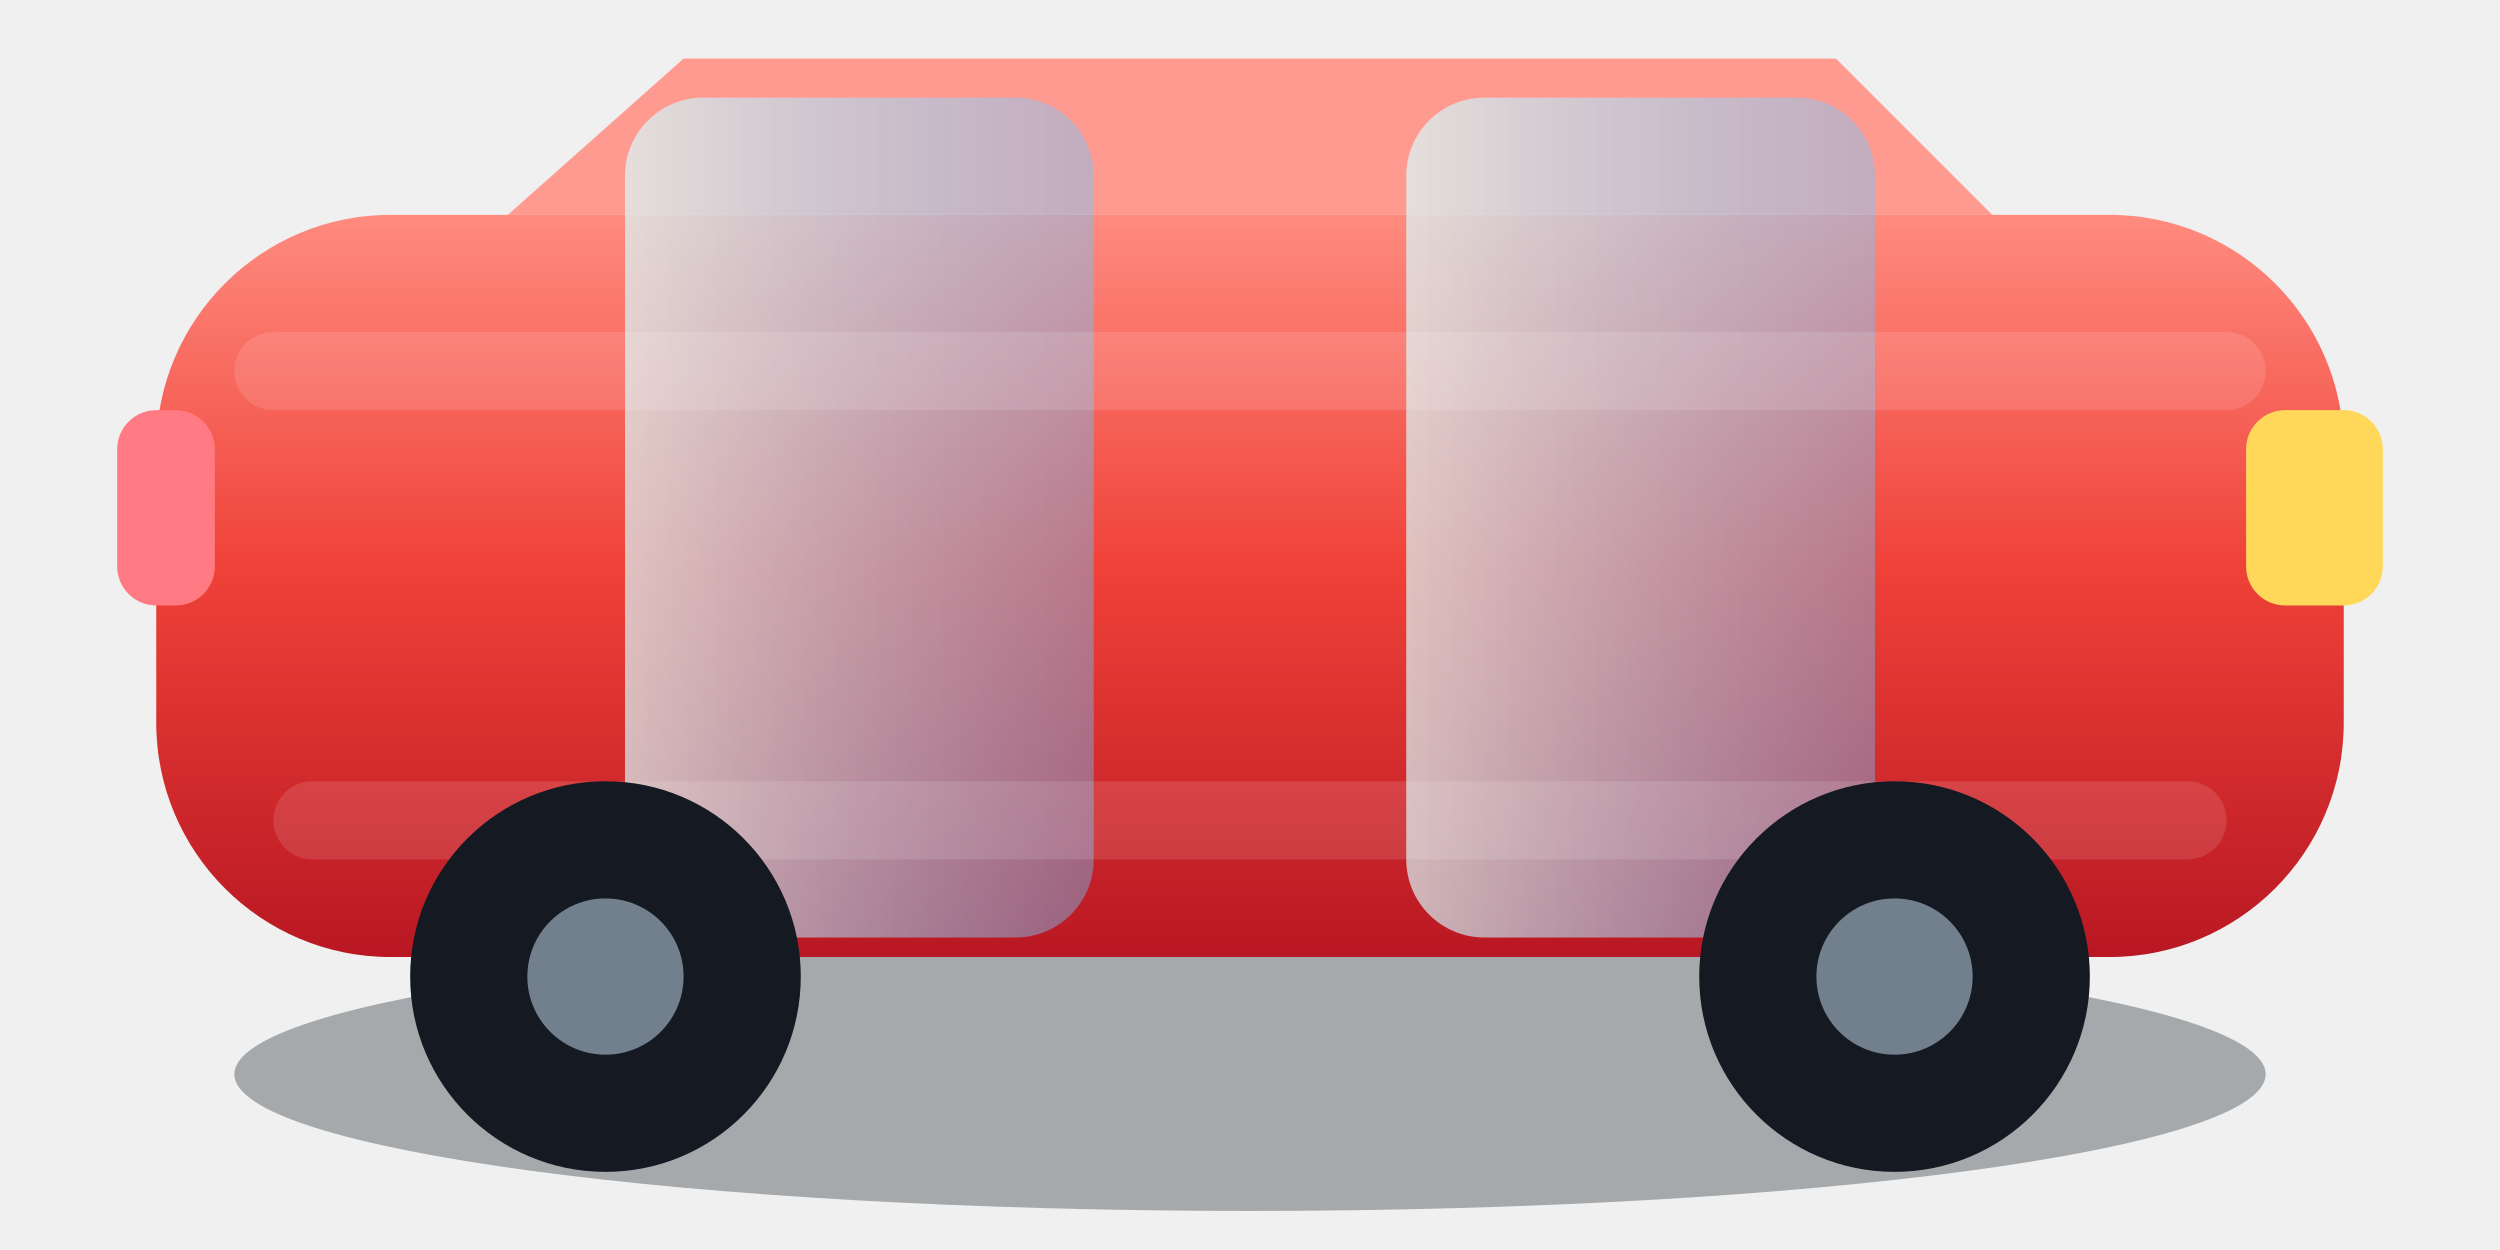
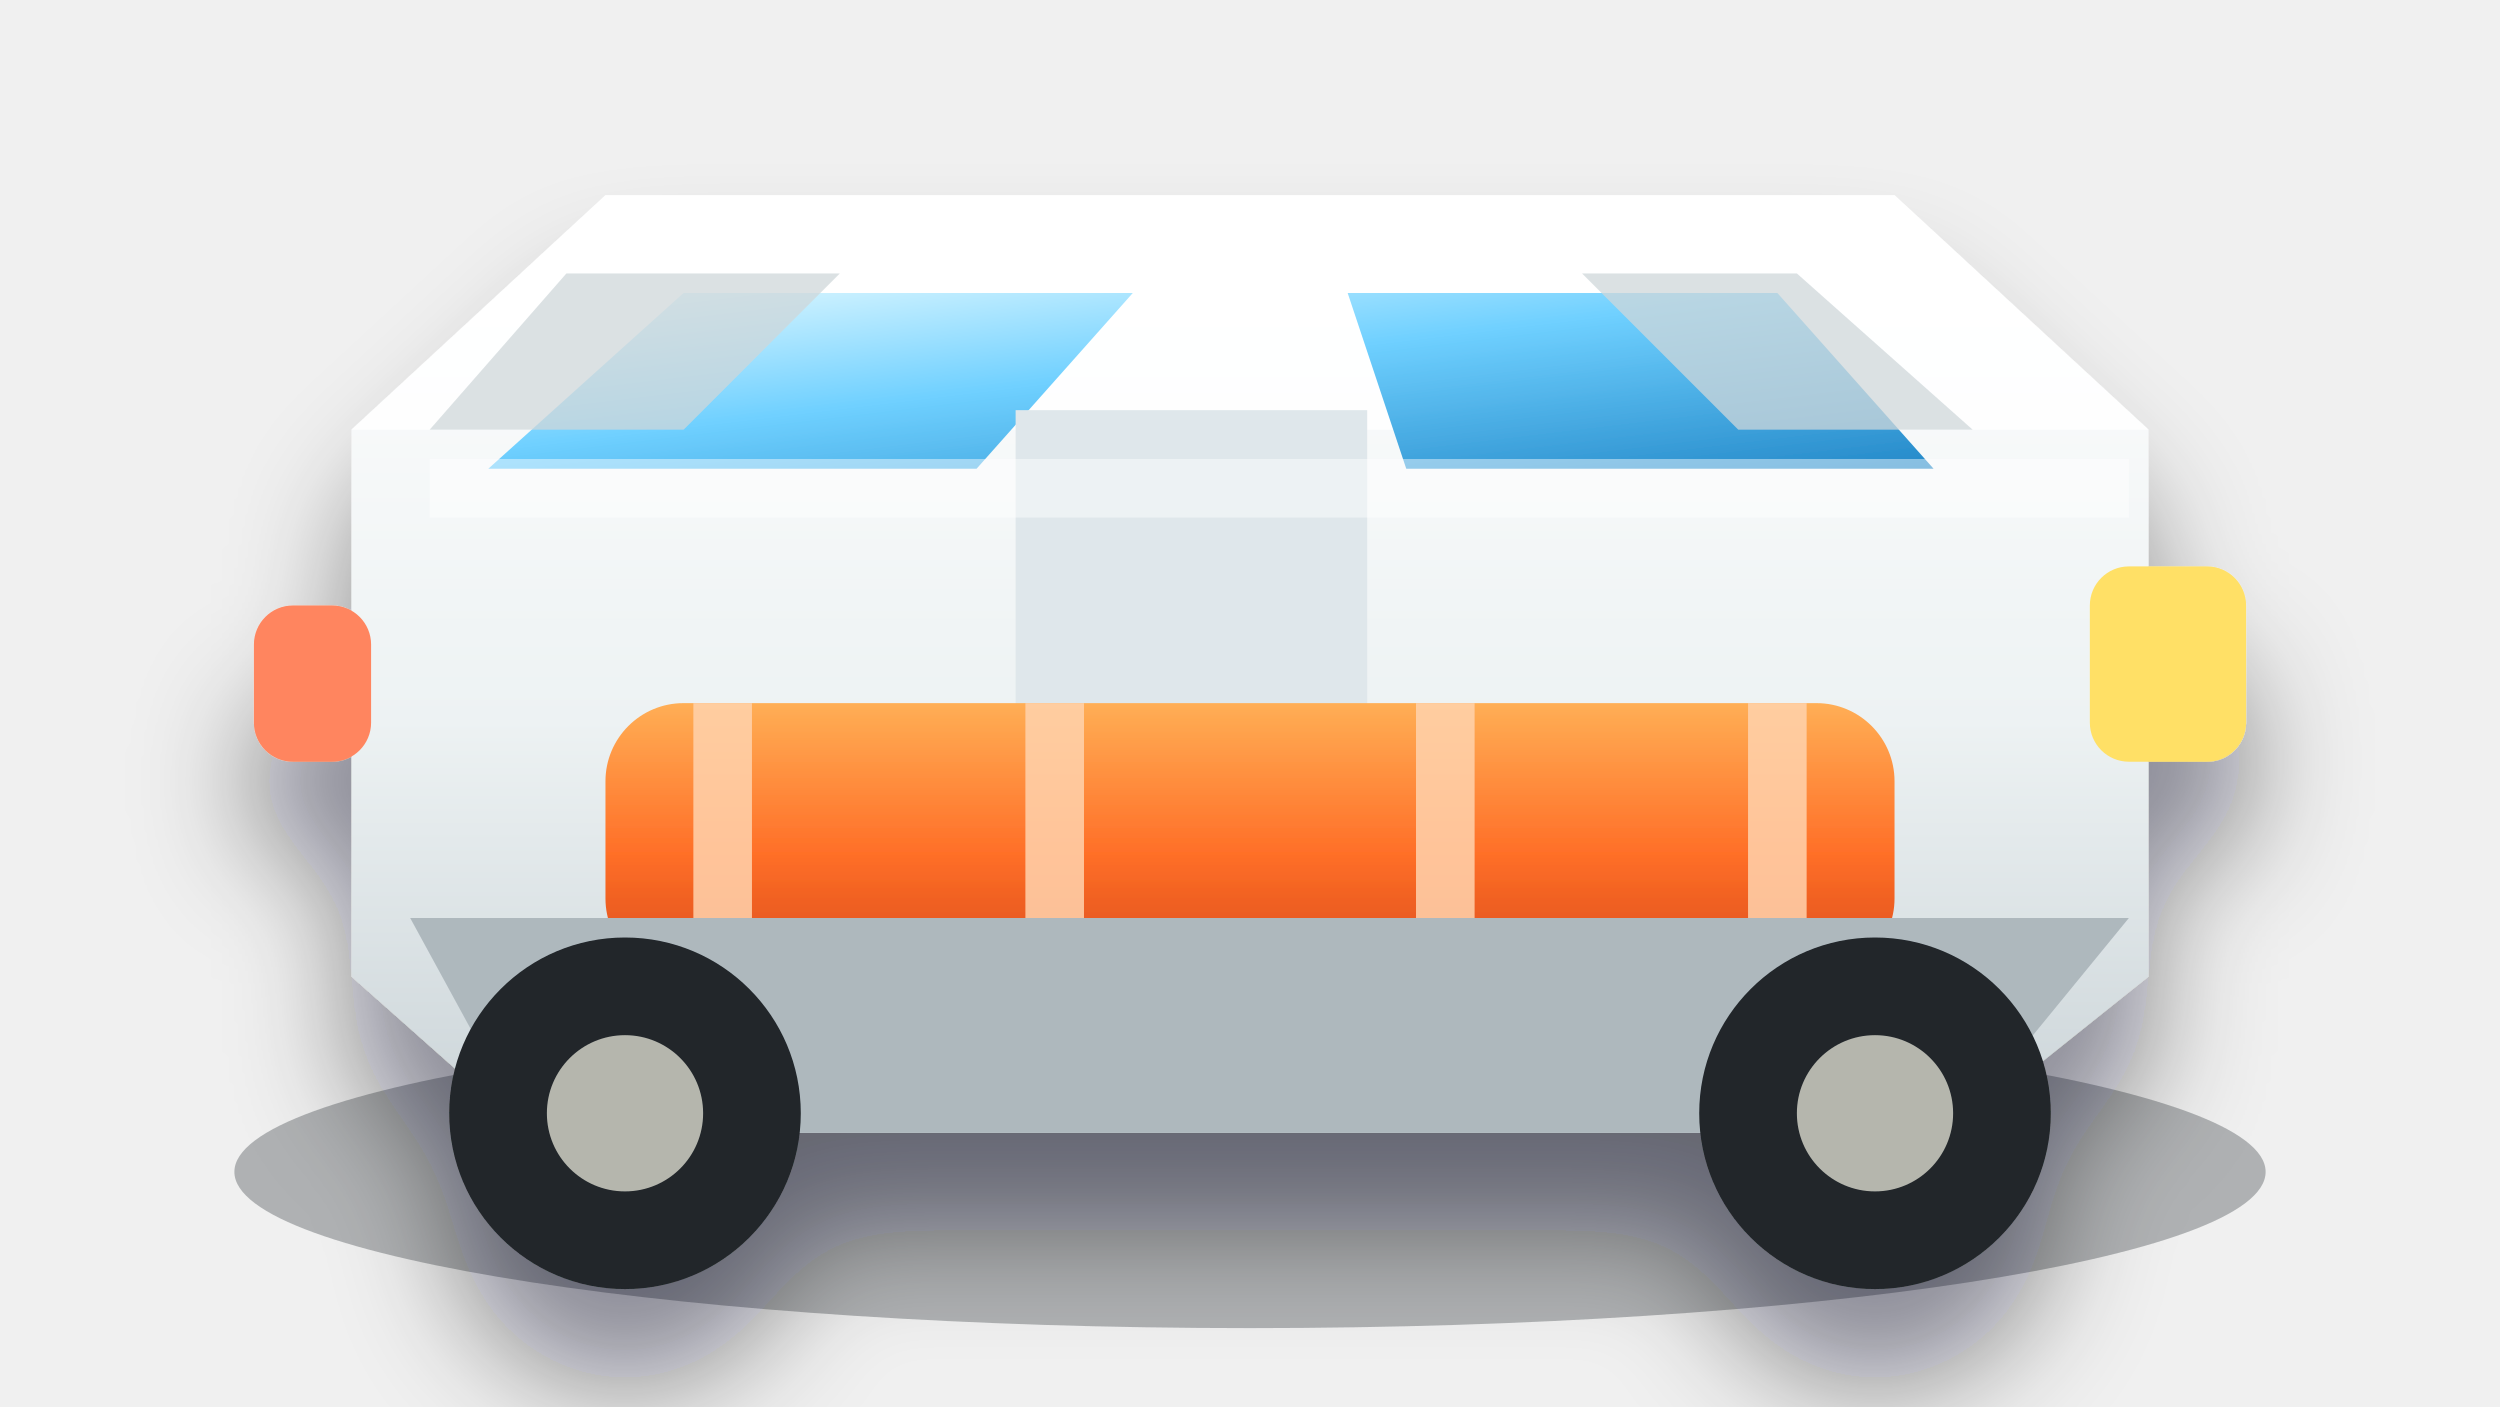
- <svg xmlns="http://www.w3.org/2000/svg" viewBox="0 0 128 64">
+ <svg xmlns="http://www.w3.org/2000/svg" viewBox="0 0 128 72">
  <defs>
-     <linearGradient id="paint" x1="0" x2="0" y1="0" y2="1">
-       <stop offset="0" stop-color="#ff8b7f" />
-       <stop offset=".48" stop-color="#ef4138" />
-       <stop offset="1" stop-color="#b81723" />
+     <linearGradient id="white" x1="0" y1="0" x2="0" y2="1">
+       <stop offset="0" stop-color="#ffffff" />
+       <stop offset=".56" stop-color="#edf2f3" />
+       <stop offset="1" stop-color="#cbd4d8" />
    </linearGradient>
-     <linearGradient id="glass" x1="0" x2="1">
-       <stop offset="0" stop-color="#d9ffff" stop-opacity=".9" />
-       <stop offset="1" stop-color="#6dc7ff" stop-opacity=".55" />
+     <linearGradient id="orange" x1="0" y1="0" x2="0" y2="1">
+       <stop offset="0" stop-color="#ffae55" />
+       <stop offset=".55" stop-color="#ff6f28" />
+       <stop offset="1" stop-color="#d94a18" />
    </linearGradient>
+     <linearGradient id="glass" x1="0" y1="0" x2="1" y2="1">
+       <stop offset="0" stop-color="#e8fbff" />
+       <stop offset=".45" stop-color="#6fd0ff" />
+       <stop offset="1" stop-color="#2388c8" />
+     </linearGradient>
+     <filter id="shadow" x="-18%" y="-25%" width="136%" height="155%">
+       <feDropShadow dx="0" dy="5" stdDeviation="3" flood-color="#071016" flood-opacity=".42" />
+     </filter>
  </defs>
-   <ellipse cx="64" cy="55" rx="52" ry="7" fill="#061115" opacity=".32" />
-   <rect x="8" y="11" width="112" height="38" rx="12" fill="url(#paint)" />
-   <path d="M26 11h76l-8-8H35z" fill="#ff9a91" />
-   <rect x="32" y="5" width="24" height="43" rx="4" fill="url(#glass)" opacity=".75" />
-   <rect x="72" y="5" width="24" height="43" rx="4" fill="url(#glass)" opacity=".75" />
-   <path d="M14 19h100M16 42h96" stroke="#fff" stroke-opacity=".12" stroke-width="4" stroke-linecap="round" />
-   <rect x="115" y="21" width="7" height="10" rx="2" fill="#ffd85a" />
-   <rect x="6" y="21" width="5" height="10" rx="2" fill="#ff7a82" />
-   <circle cx="31" cy="50" r="10" fill="#141922" />
-   <circle cx="97" cy="50" r="10" fill="#141922" />
-   <circle cx="31" cy="50" r="4" fill="#72808e" />
-   <circle cx="97" cy="50" r="4" fill="#72808e" />
+   <ellipse cx="64" cy="60" rx="52" ry="8" fill="#071016" opacity=".28" />
+   <g filter="url(#shadow)">
+     <path d="M18 22l13-12h66l13 12v28l-10 8H27l-9-8z" fill="url(#white)" />
+     <path d="M31 10h66l13 12H18z" fill="#fff" opacity=".88" />
+     <path d="M25 24h25l8-9H35zM72 24h27l-8-9H69z" fill="url(#glass)" />
+     <path d="M52 21h18v31H52z" fill="#dfe7eb" />
+     <rect x="31" y="36" width="66" height="14" rx="4" fill="url(#orange)" />
+     <path d="M37 36v14M54 36v14M74 36v14M91 36v14" stroke="#ffd2ad" stroke-width="3" opacity=".85" />
+     <path d="M21 47h88l-9 11H27z" fill="#aeb8bd" />
+     <rect x="107" y="29" width="8" height="10" rx="2" fill="#ffe066" />
+     <rect x="13" y="31" width="6" height="8" rx="2" fill="#ff855e" />
+     <circle cx="32" cy="57" r="9" fill="#20252a" />
+     <circle cx="96" cy="57" r="9" fill="#20252a" />
+     <circle cx="32" cy="57" r="4" fill="#b5b6ad" />
+     <circle cx="96" cy="57" r="4" fill="#b5b6ad" />
+     <path d="M29 14l-7 8h13l8-8zM92 14l9 8h-12l-8-8z" fill="#cfd7da" opacity=".75" />
+     <path d="M22 25h87" stroke="#fff" stroke-width="3" opacity=".45" />
+   </g>
</svg>
